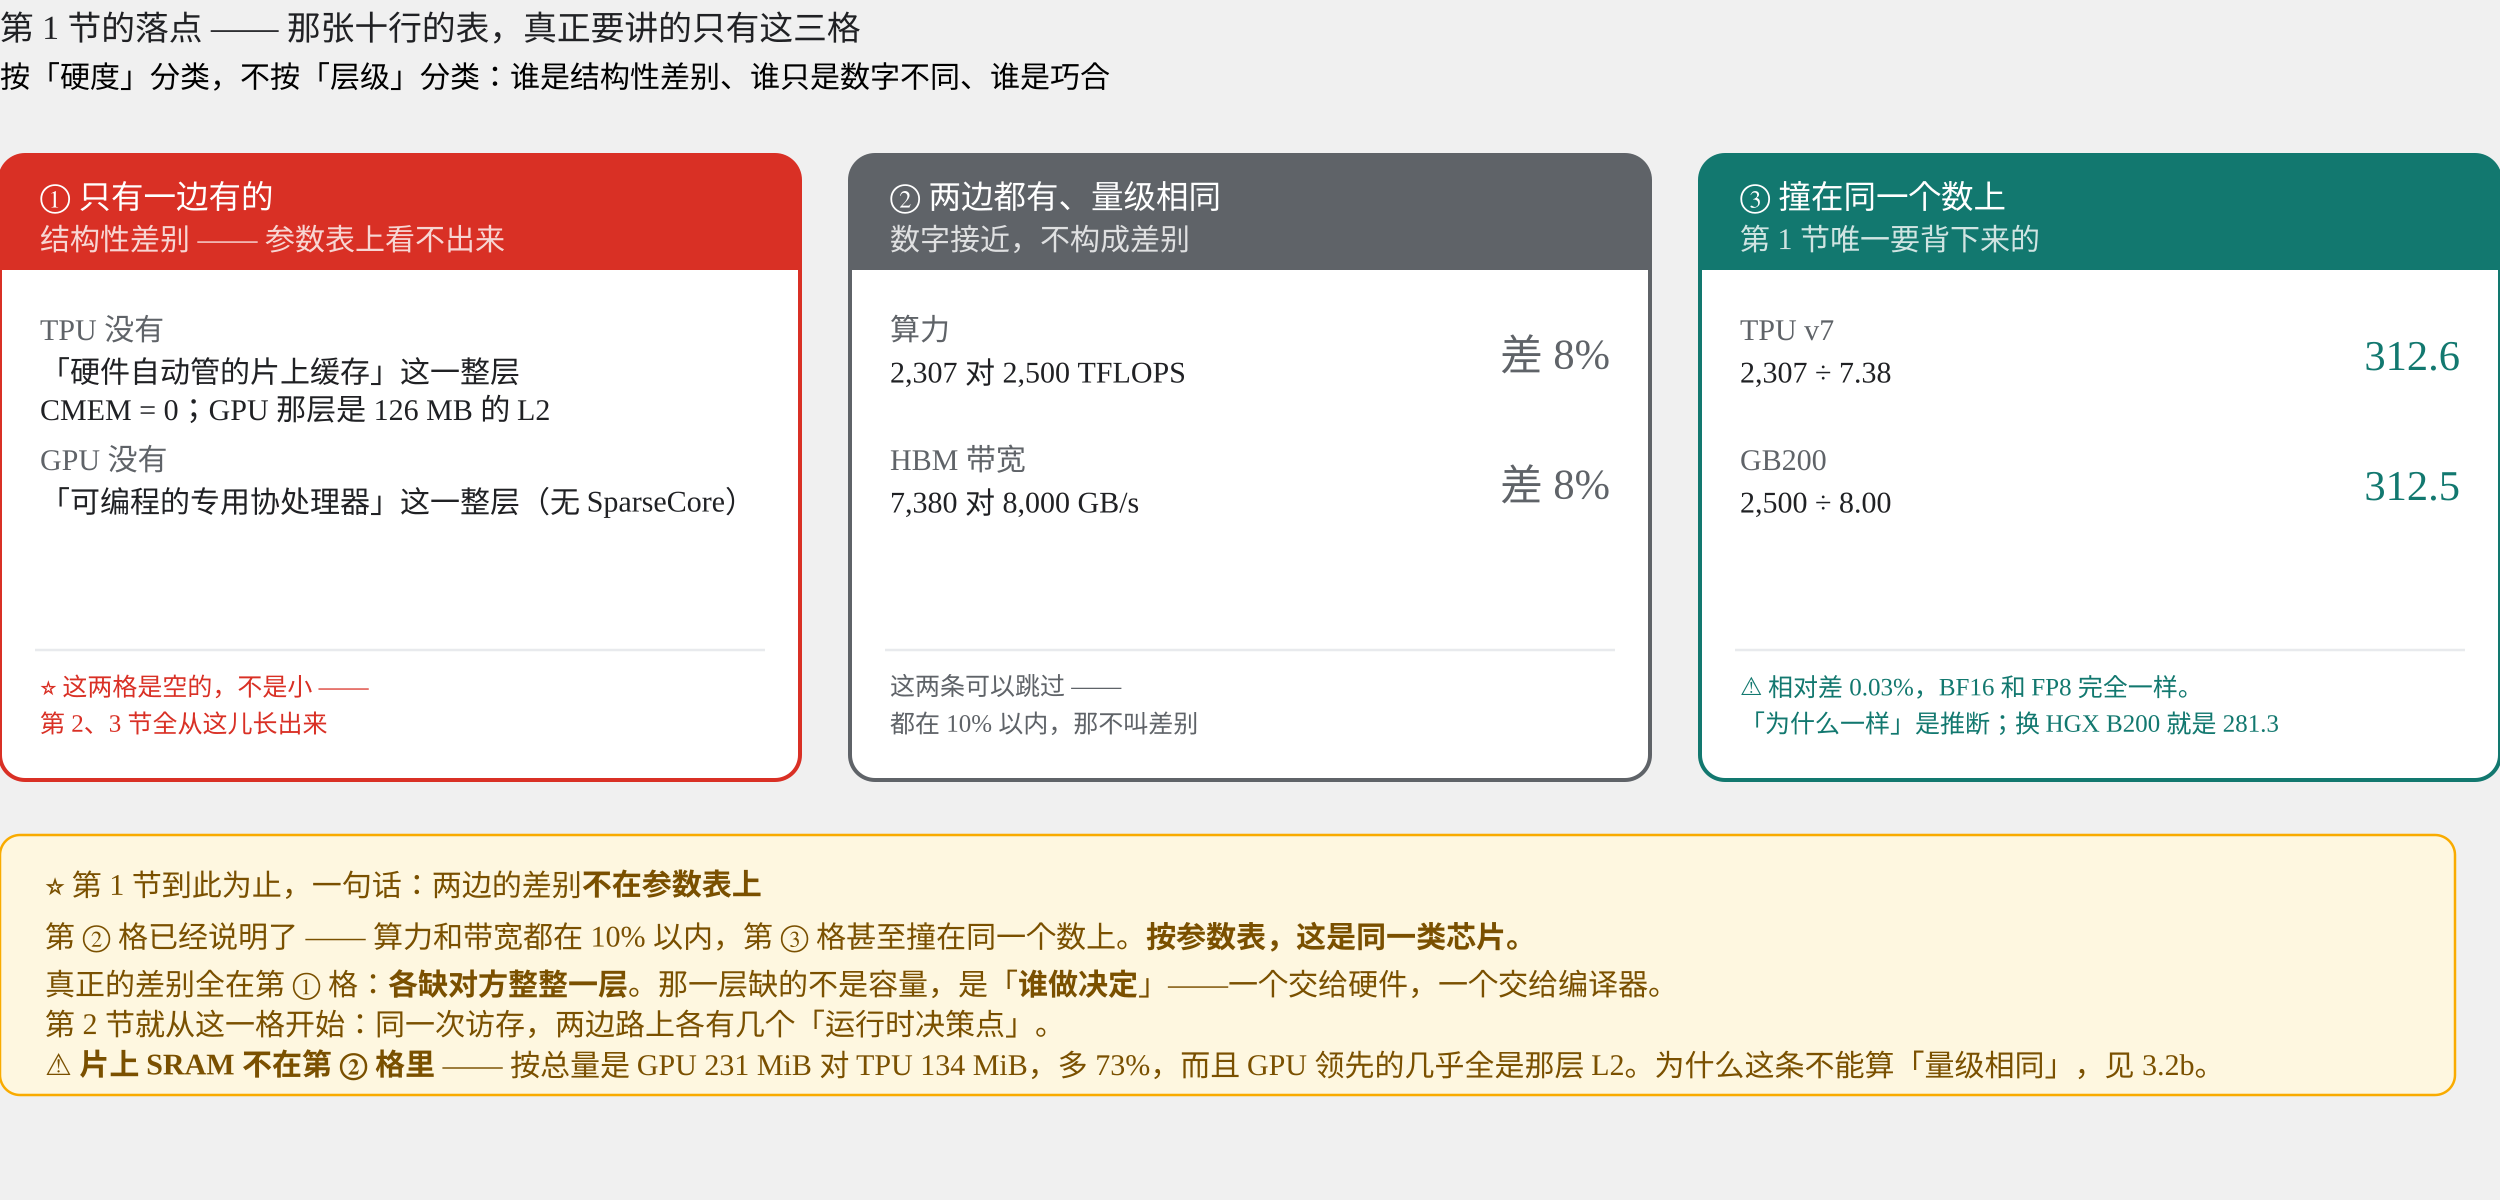
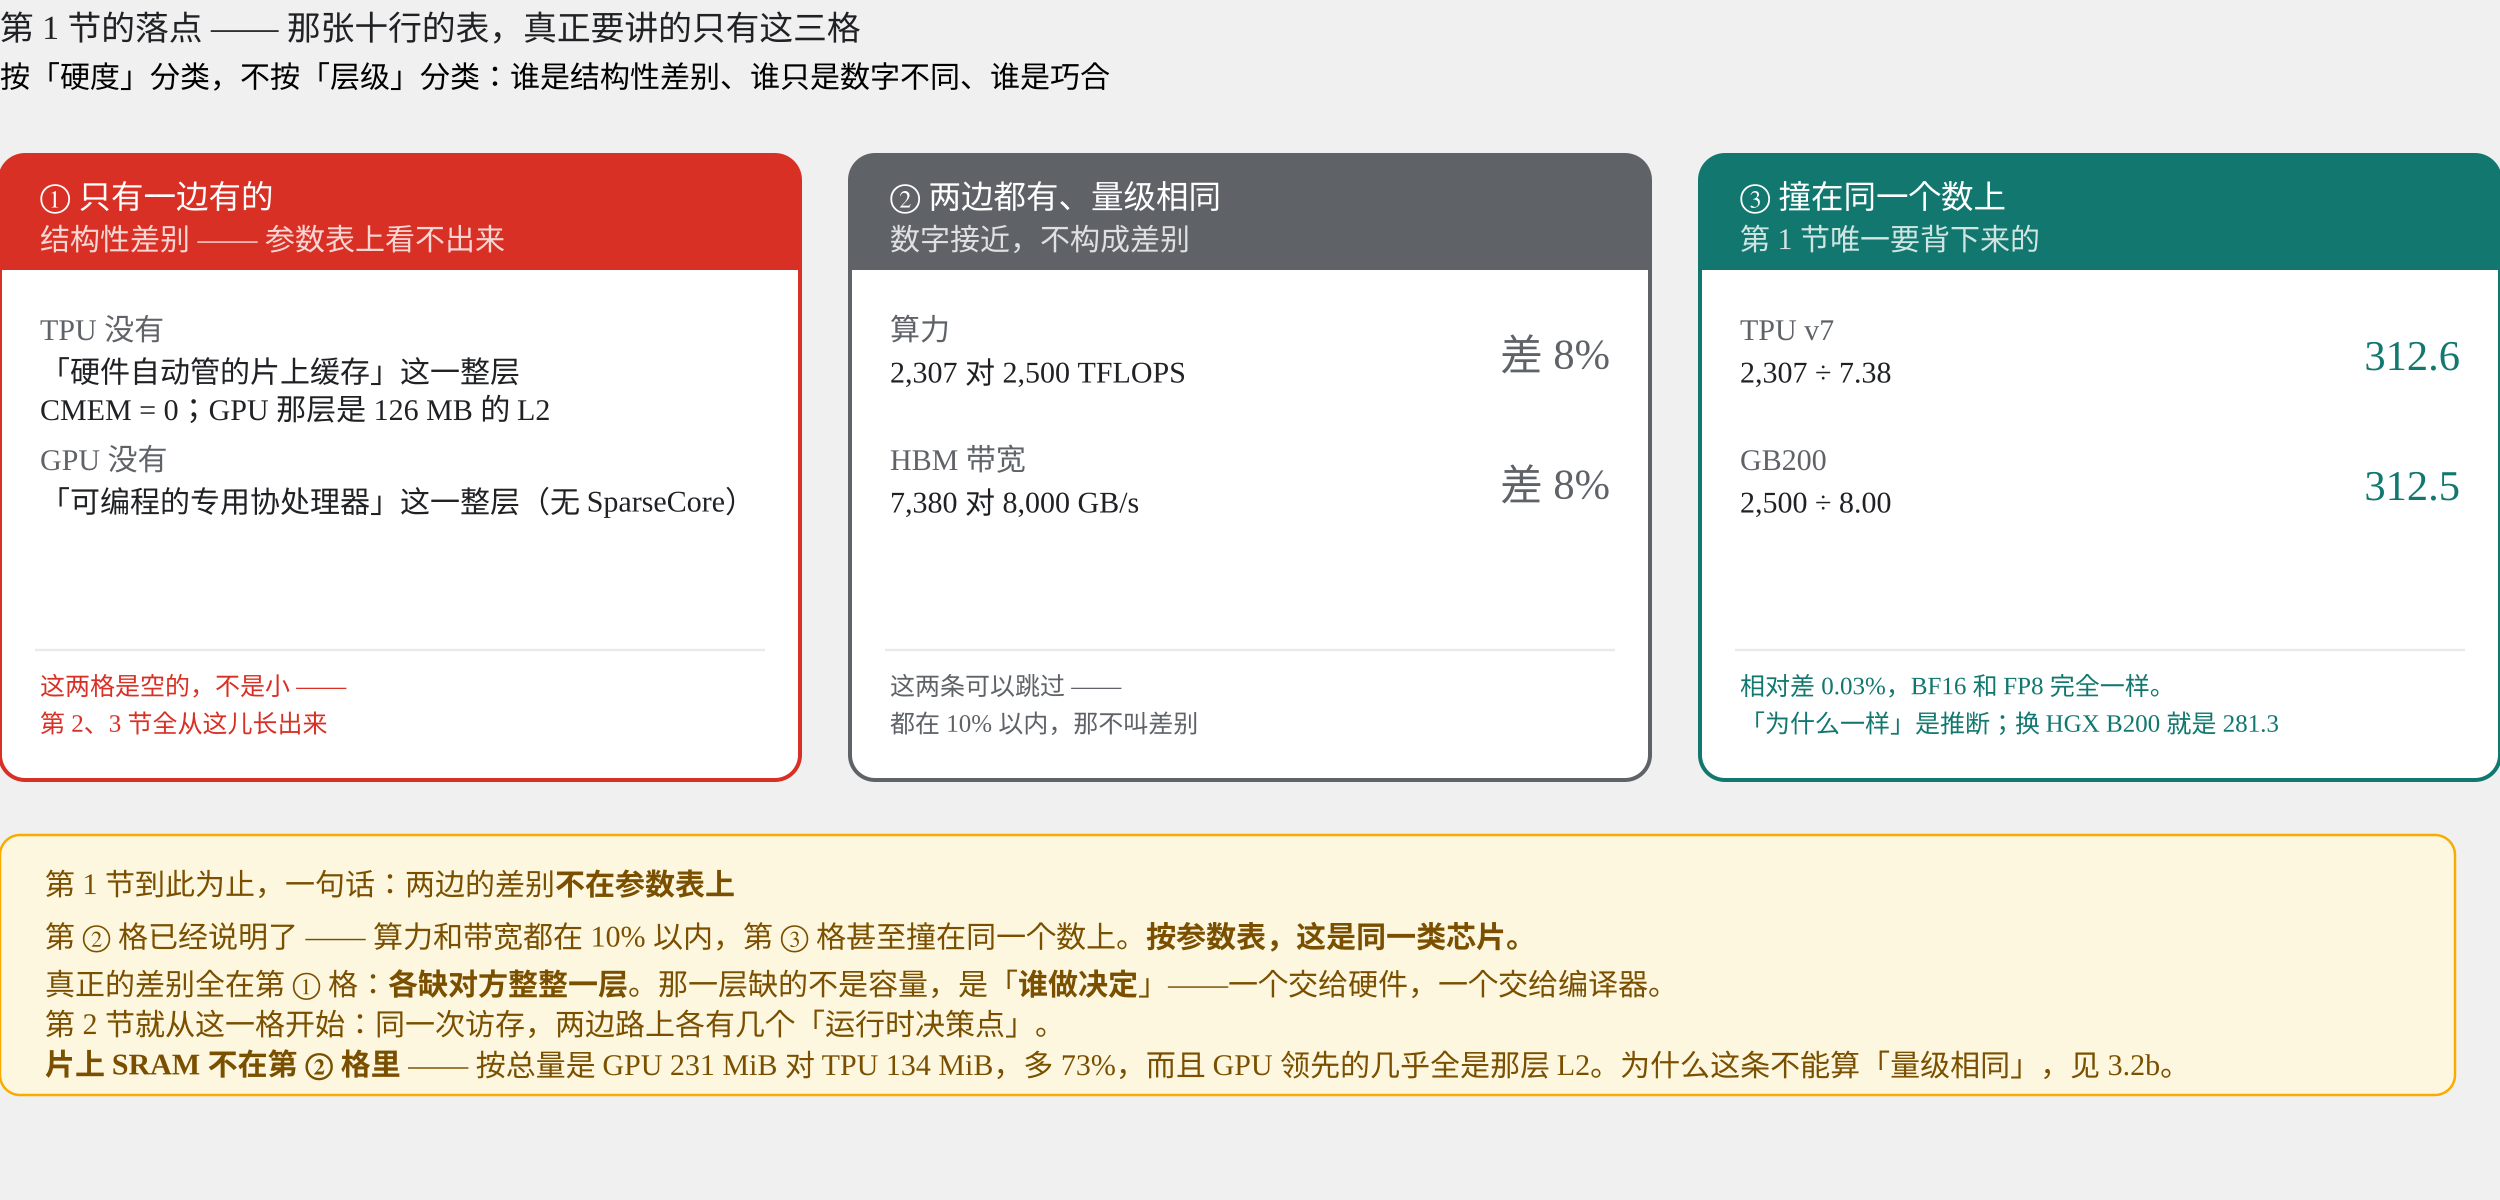
<svg viewBox="0 0 1000 480" width="100%" role="img" aria-label="第 1 节的落点：只有一边有的、两边量级相同的、以及算力除带宽撞在同一个数上">
  <text class="svglbl" x="0" y="16" fill="#202124" style="font-size:13.5px">第 1 节的落点 —— 那张十行的表，真正要讲的只有这三格</text>
  <text class="svgsm" x="0" y="35">按「硬度」分类，不按「层级」分类：谁是结构性差别、谁只是数字不同、谁是巧合</text>
  <rect x="0" y="62" width="320" height="250" rx="10" fill="#fff" stroke="#d93025" stroke-width="1.6" />
  <rect x="0" y="62" width="320" height="46" rx="10" fill="#d93025" />
  <rect x="0" y="98" width="320" height="10" fill="#d93025" />
  <text class="svglbl" x="16" y="83" fill="#fff" style="font-size:13px">① 只有一边有的</text>
  <text class="svgsm" x="16" y="100" fill="#ffffffcc">结构性差别 —— 参数表上看不出来</text>
  <text class="svgsm" x="16" y="136" fill="#5f6368">TPU 没有</text>
  <text class="svgsm" x="16" y="153" fill="#202124">「硬件自动管的片上缓存」这一整层</text>
  <text class="svgsm" x="16" y="168" fill="#202124">CMEM = 0；GPU 那层是 126 MB 的 L2</text>
  <text class="svgsm" x="16" y="188" fill="#5f6368">GPU 没有</text>
  <text class="svgsm" x="16" y="205" fill="#202124">「可编程的专用协处理器」这一整层（无 SparseCore）</text>
  <line x1="14" y1="260" x2="306" y2="260" stroke="#e8eaed" />
-   <text class="svgsm" x="16" y="278" fill="#d93025" style="font-size:10px">⭐ 这两格是空的，不是小 ——</text>
+   <text class="svgsm" x="16" y="278" fill="#d93025" style="font-size:10px">这两格是空的，不是小 ——</text>
  <text class="svgsm" x="16" y="293" fill="#d93025" style="font-size:10px">第 2、3 节全从这儿长出来</text>
  <rect x="340" y="62" width="320" height="250" rx="10" fill="#fff" stroke="#5f6368" stroke-width="1.6" />
  <rect x="340" y="62" width="320" height="46" rx="10" fill="#5f6368" />
  <rect x="340" y="98" width="320" height="10" fill="#5f6368" />
  <text class="svglbl" x="356" y="83" fill="#fff" style="font-size:13px">② 两边都有、量级相同</text>
  <text class="svgsm" x="356" y="100" fill="#ffffffcc">数字接近，不构成差别</text>
  <text class="svgsm" x="356" y="136" fill="#5f6368">算力</text>
  <text class="svgsm" x="356" y="153" fill="#202124">2,307 对 2,500 TFLOPS</text>
  <text class="svgnum" x="644" y="148" text-anchor="end" fill="#5f6368" style="font-size:17px">差 8%</text>
  <text class="svgsm" x="356" y="188" fill="#5f6368">HBM 带宽</text>
  <text class="svgsm" x="356" y="205" fill="#202124">7,380 对 8,000 GB/s</text>
  <text class="svgnum" x="644" y="200" text-anchor="end" fill="#5f6368" style="font-size:17px">差 8%</text>
  <line x1="354" y1="260" x2="646" y2="260" stroke="#e8eaed" />
  <text class="svgsm" x="356" y="278" fill="#5f6368" style="font-size:10px">这两条可以跳过 ——</text>
  <text class="svgsm" x="356" y="293" fill="#5f6368" style="font-size:10px">都在 10% 以内，那不叫差别</text>
  <rect x="680" y="62" width="320" height="250" rx="10" fill="#fff" stroke="#12786f" stroke-width="1.6" />
  <rect x="680" y="62" width="320" height="46" rx="10" fill="#12786f" />
  <rect x="680" y="98" width="320" height="10" fill="#12786f" />
  <text class="svglbl" x="696" y="83" fill="#fff" style="font-size:13px">③ 撞在同一个数上</text>
  <text class="svgsm" x="696" y="100" fill="#ffffffcc">第 1 节唯一要背下来的</text>
  <text class="svgsm" x="696" y="136" fill="#5f6368">TPU v7</text>
  <text class="svgsm" x="696" y="153" fill="#202124">2,307 ÷ 7.38</text>
  <text class="svgnum" x="984" y="148" text-anchor="end" fill="#12786f" style="font-size:17px">312.6</text>
  <text class="svgsm" x="696" y="188" fill="#5f6368">GB200</text>
  <text class="svgsm" x="696" y="205" fill="#202124">2,500 ÷ 8.00</text>
  <text class="svgnum" x="984" y="200" text-anchor="end" fill="#12786f" style="font-size:17px">312.5</text>
  <line x1="694" y1="260" x2="986" y2="260" stroke="#e8eaed" />
-   <text class="svgsm" x="696" y="278" fill="#12786f" style="font-size:10px">⚠️ 相对差 0.03%，BF16 和 FP8 完全一样。</text>
+   <text class="svgsm" x="696" y="278" fill="#12786f" style="font-size:10px">相对差 0.03%，BF16 和 FP8 完全一样。</text>
  <text class="svgsm" x="696" y="293" fill="#12786f" style="font-size:10px">「为什么一样」是推断；换 HGX B200 就是 281.3</text>
  <rect x="0" y="334" width="982" height="104" rx="8" fill="#fef7e0" stroke="#f9ab00" />
-   <text class="svglbl" x="18" y="358" fill="#7a5000">⭐ 第 1 节到此为止，一句话：两边的差别<tspan font-weight="700">不在参数表上</tspan>
+   <text class="svglbl" x="18" y="358" fill="#7a5000">第 1 节到此为止，一句话：两边的差别<tspan font-weight="700">不在参数表上</tspan>
  </text>
  <text class="svgsm" x="18" y="379" fill="#7a5000">第 ② 格已经说明了 —— 算力和带宽都在 10% 以内，第 ③ 格甚至撞在同一个数上。<tspan font-weight="700">按参数表，这是同一类芯片。</tspan>
  </text>
-   <text class="svgsm" x="18" y="430" fill="#7a5000">⚠️ <tspan font-weight="700">片上 SRAM 不在第 ② 格里</tspan> —— 按总量是 GPU 231 MiB 对 TPU 134 MiB，多 73%，而且 GPU 领先的几乎全是那层 L2。为什么这条不能算「量级相同」，见 3.2b。</text>
+   <text class="svgsm" x="18" y="430" fill="#7a5000">
+     <tspan font-weight="700">片上 SRAM 不在第 ② 格里</tspan> —— 按总量是 GPU 231 MiB 对 TPU 134 MiB，多 73%，而且 GPU 领先的几乎全是那层 L2。为什么这条不能算「量级相同」，见 3.2b。</text>
  <text class="svgsm" x="18" y="398" fill="#7a5000">真正的差别全在第 ① 格：<tspan font-weight="700">各缺对方整整一层</tspan>。那一层缺的不是容量，是「<tspan font-weight="700">谁做决定</tspan>」——一个交给硬件，一个交给编译器。</text>
  <text class="svgsm" x="18" y="414" fill="#7a5000">第 2 节就从这一格开始：同一次访存，两边路上各有几个「运行时决策点」。</text>
</svg>
